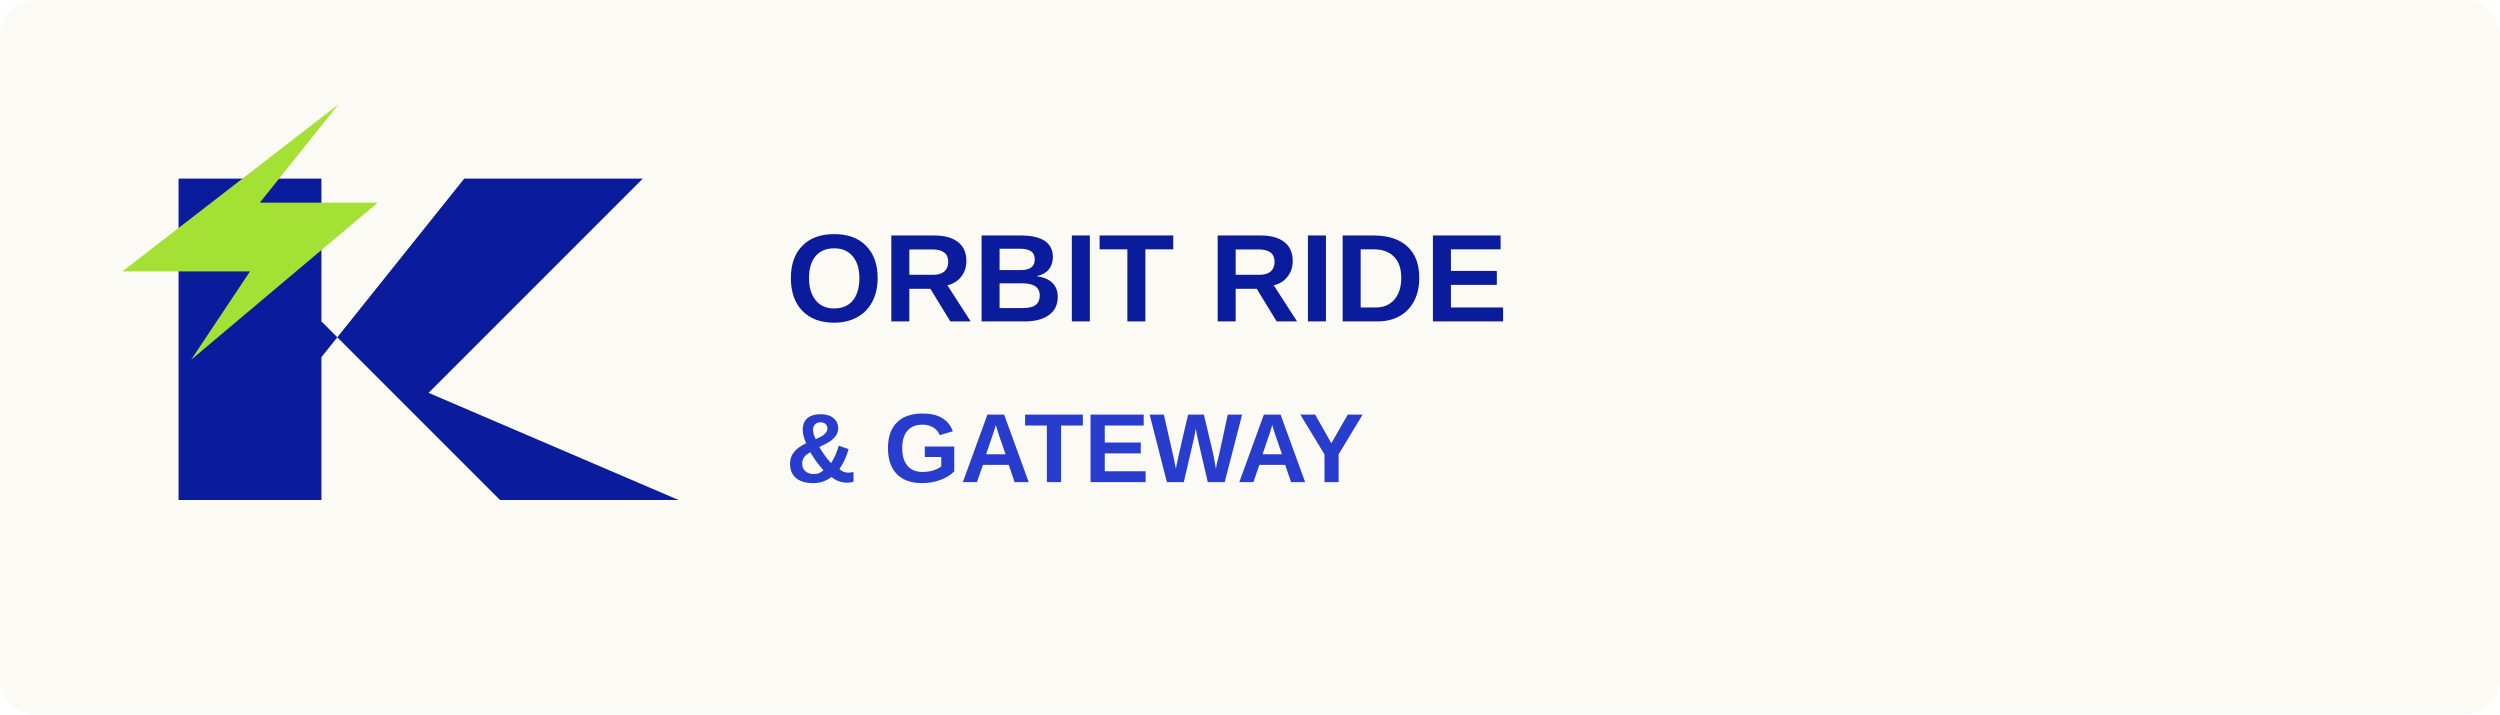
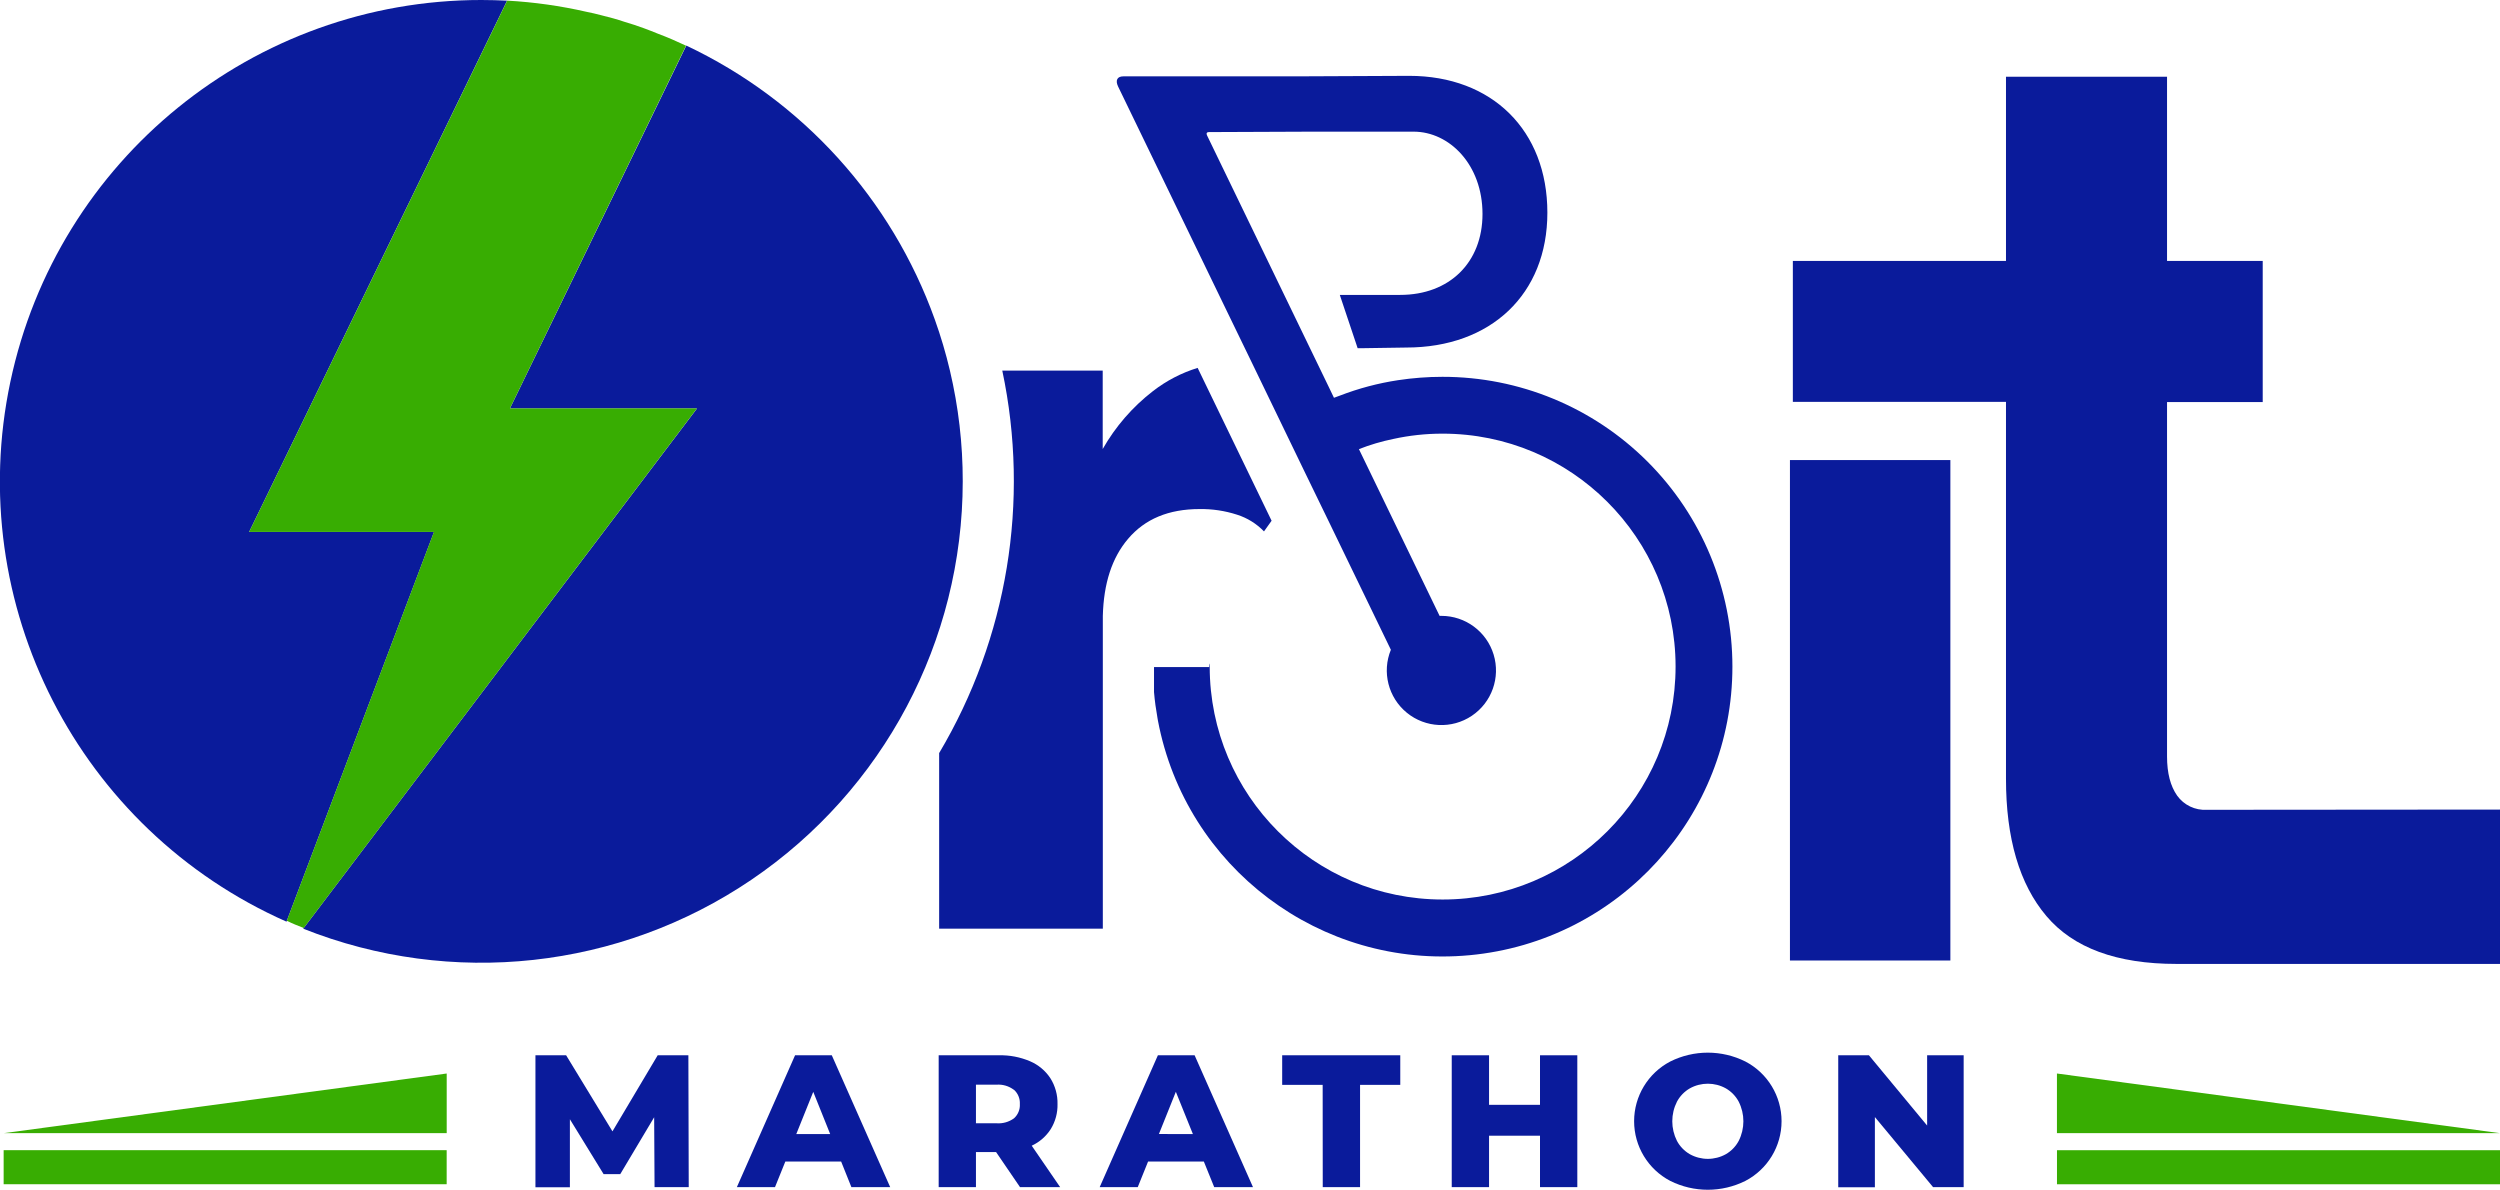
- <svg xmlns="http://www.w3.org/2000/svg" viewBox="0 0 280 80" role="img" aria-label="Orbit Ride and Gateway">
-   <rect width="280" height="80" rx="4" fill="#FBFAF4" />
-   <path d="M20 56 L20 20 L36 20 L36 40 L52 20 L72 20 L48 44 L76 56 L56 56 L36 36 L36 56 Z" fill="#0A1B9B" />
-   <path d="M58 14 L14 48 L40 48 L28 66 L66 34 L42 34 Z" fill="#A4E134" transform="translate(6, 4) scale(0.55)" />
-   <text x="88" y="36" fill="#0A1B9B" font-family="Arial, sans-serif" font-size="14" font-weight="700">ORBIT RIDE</text>
-   <text x="88" y="54" fill="#283CCD" font-family="Arial, sans-serif" font-size="11" font-weight="600">&amp; GATEWAY</text>
+ <svg xmlns="http://www.w3.org/2000/svg" viewBox="0 0 637.84 303.55">
+   <defs>
+     <style>.cls-1{fill:#0a1b9b;}.cls-2{fill:#38ad02;}</style>
+   </defs>
+   <g id="Layer_2" data-name="Layer 2">
+     <g id="Layer_1-2" data-name="Layer 1">
+       <path class="cls-1" d="M167,302.88l-.1-17.83-8.65,14.51H154l-8.6-14v17.35h-8.79V269.24h7.83l11.82,19.41,11.54-19.41h7.83l.09,33.64Z" />
+       <path class="cls-1" d="M214.6,296.34H200.37l-2.64,6.54H188l14.85-33.64h9.37l14.9,33.64h-9.9Zm-2.79-7-4.32-10.77-4.33,10.77Z" />
+       <path class="cls-1" d="M254.14,293.94H249v8.94h-9.51V269.24h15.38a19.13,19.13,0,0,1,7.92,1.52,11.7,11.7,0,0,1,5.19,4.32,11.86,11.86,0,0,1,1.83,6.61,11.66,11.66,0,0,1-1.71,6.36,11.48,11.48,0,0,1-4.87,4.26l7.25,10.57H260.24Zm4.52-15.9a6.53,6.53,0,0,0-4.42-1.3H249v9.85h5.29a6.7,6.7,0,0,0,4.42-1.27,4.53,4.53,0,0,0,1.49-3.63A4.58,4.58,0,0,0,258.66,278Z" />
+       <path class="cls-1" d="M307.14,296.34H292.92l-2.64,6.54h-9.71l14.85-33.64h9.37l14.89,33.64h-9.89Zm-2.79-7L300,278.56l-4.32,10.77Z" />
+       <path class="cls-1" d="M337.46,276.79H327.13v-7.55h30.13v7.55H347v26.09h-9.52Z" />
+       <path class="cls-1" d="M402.43,269.24v33.64h-9.52V289.76h-13v13.12h-9.52V269.24h9.52v12.64h13V269.24Z" />
+       <path class="cls-1" d="M426.14,301.29a17.19,17.19,0,0,1,0-30.46,21.46,21.46,0,0,1,19.17,0,17.18,17.18,0,0,1,0,30.46,21.46,21.46,0,0,1-19.17,0Zm14.2-6.82a8.61,8.61,0,0,0,3.27-3.39,11.1,11.1,0,0,0,0-10,8.61,8.61,0,0,0-3.27-3.39,9.46,9.46,0,0,0-9.22,0,8.61,8.61,0,0,0-3.27,3.39,11.1,11.1,0,0,0,0,10,8.61,8.61,0,0,0,3.27,3.39,9.46,9.46,0,0,0,9.22,0Z" />
+       <path class="cls-1" d="M501,269.24v33.64H493.2L478.35,285v17.92H469V269.24h7.83l14.85,17.93V269.24Z" />
+       <path class="cls-1" d="M442,170.07a73.93,73.93,0,0,1-146.57,13.78c-.05-.19-.07-.41-.11-.63-.39-2.17-.7-4.39-.89-6.65V170.2h14.06c0-.71.15-1.52.15-.13A59.43,59.43,0,1,0,368,110.64,58.49,58.49,0,0,0,355.45,112v0a53.08,53.08,0,0,0-8.74,2.59l2.78,5.74,17.8,36.8a3.62,3.62,0,0,1,.46,0,13.93,13.93,0,1,1-12.89,8.65l-15.3-31.61-6.48-13.34L319.41,92.56l-6.35-13.09-27.8-57.41c-.74-1.56-.22-2.58,1.34-2.58h44.48v0l28.45-.13c21.18,0,35.26,13.93,35.26,34.91,0,20.82-14.43,34.41-36,34.41l-11.31.17-1.1,0-.33-1-4.22-12.6h15.41c12.57,0,21-8.26,21-20.65,0-12.57-8.43-21-17.58-21l-25.91,0v0l-26.35.11c-.52,0-.69.35-.43.87l22.49,46.48L339.1,98.9h0l1.24,2.59c.5-.19,1-.39,1.52-.56A70.67,70.67,0,0,1,356.69,97,75.77,75.77,0,0,1,368,96.14,73.91,73.91,0,0,1,442,170.07Z" />
+       <rect class="cls-1" x="456.68" y="117.38" width="40.93" height="127.68" />
+       <path class="cls-1" d="M637.84,206.55v39.38H555.3q-22.86,0-33.19-12.21T511.8,198.63v-96.1H457.42V66.58H511.8v-47h41.09v47H577.3v36H552.89V193c0,4.26.87,7.57,2.58,10a8.7,8.7,0,0,0,7.57,3.61Z" />
+       <path class="cls-1" d="M324.43,132.86l-1.94,2.72a16.48,16.48,0,0,0-6.89-4.27,29.57,29.57,0,0,0-9.56-1.43q-11.81,0-18.24,7.61c-4.09,4.8-6.22,11.34-6.43,19.67,0,.46,0,.91,0,1.39v78.39H239.61v-44.8a135.93,135.93,0,0,0,16.11-97.58h25.62v20a49.63,49.63,0,0,1,12.83-14.78,35.79,35.79,0,0,1,11.39-5.92Z" />
+       <path class="cls-1" d="M110.73,135.73,73.1,235.15A122.83,122.83,0,0,1,122.82,0c2.19,0,4.39.07,6.56.17L63.56,135.73Z" />
+       <path class="cls-1" d="M245.63,122.82A122.88,122.88,0,0,1,77.36,236.94L177.83,104.21H130.1l45-92.58A123.25,123.25,0,0,1,238.5,81.51a120.37,120.37,0,0,1,3.85,13A122.38,122.38,0,0,1,245.63,122.82Z" />
+       <polygon class="cls-2" points="113.97 273.89 113.97 289.11 0.94 289.11 113.97 273.89" />
+       <rect class="cls-2" x="0.93" y="293.45" width="113.03" height="8.69" />
+       <polygon class="cls-2" points="524.8 273.89 524.8 289.11 637.84 289.11 524.8 273.89" />
+       <rect class="cls-2" x="524.8" y="293.45" width="113.03" height="8.69" transform="translate(1162.64 595.6) rotate(-180)" />
+       <path class="cls-2" d="M130.1,104.2h47.72L77.5,236.77c-1.48-.57-2.93-1.15-4.33-1.85l37.54-99.21H63.56L129.4.16A120.52,120.52,0,0,1,149.57,3c1.32.25,2.64.58,3.92.91,2,.49,3.91,1,5.81,1.65,1.73.49,3.38,1.07,5,1.65,1.2.45,2.4.9,3.59,1.4,2.44.91,4.79,1.94,7.14,3.05Z" />
+     </g>
+   </g>
</svg>
